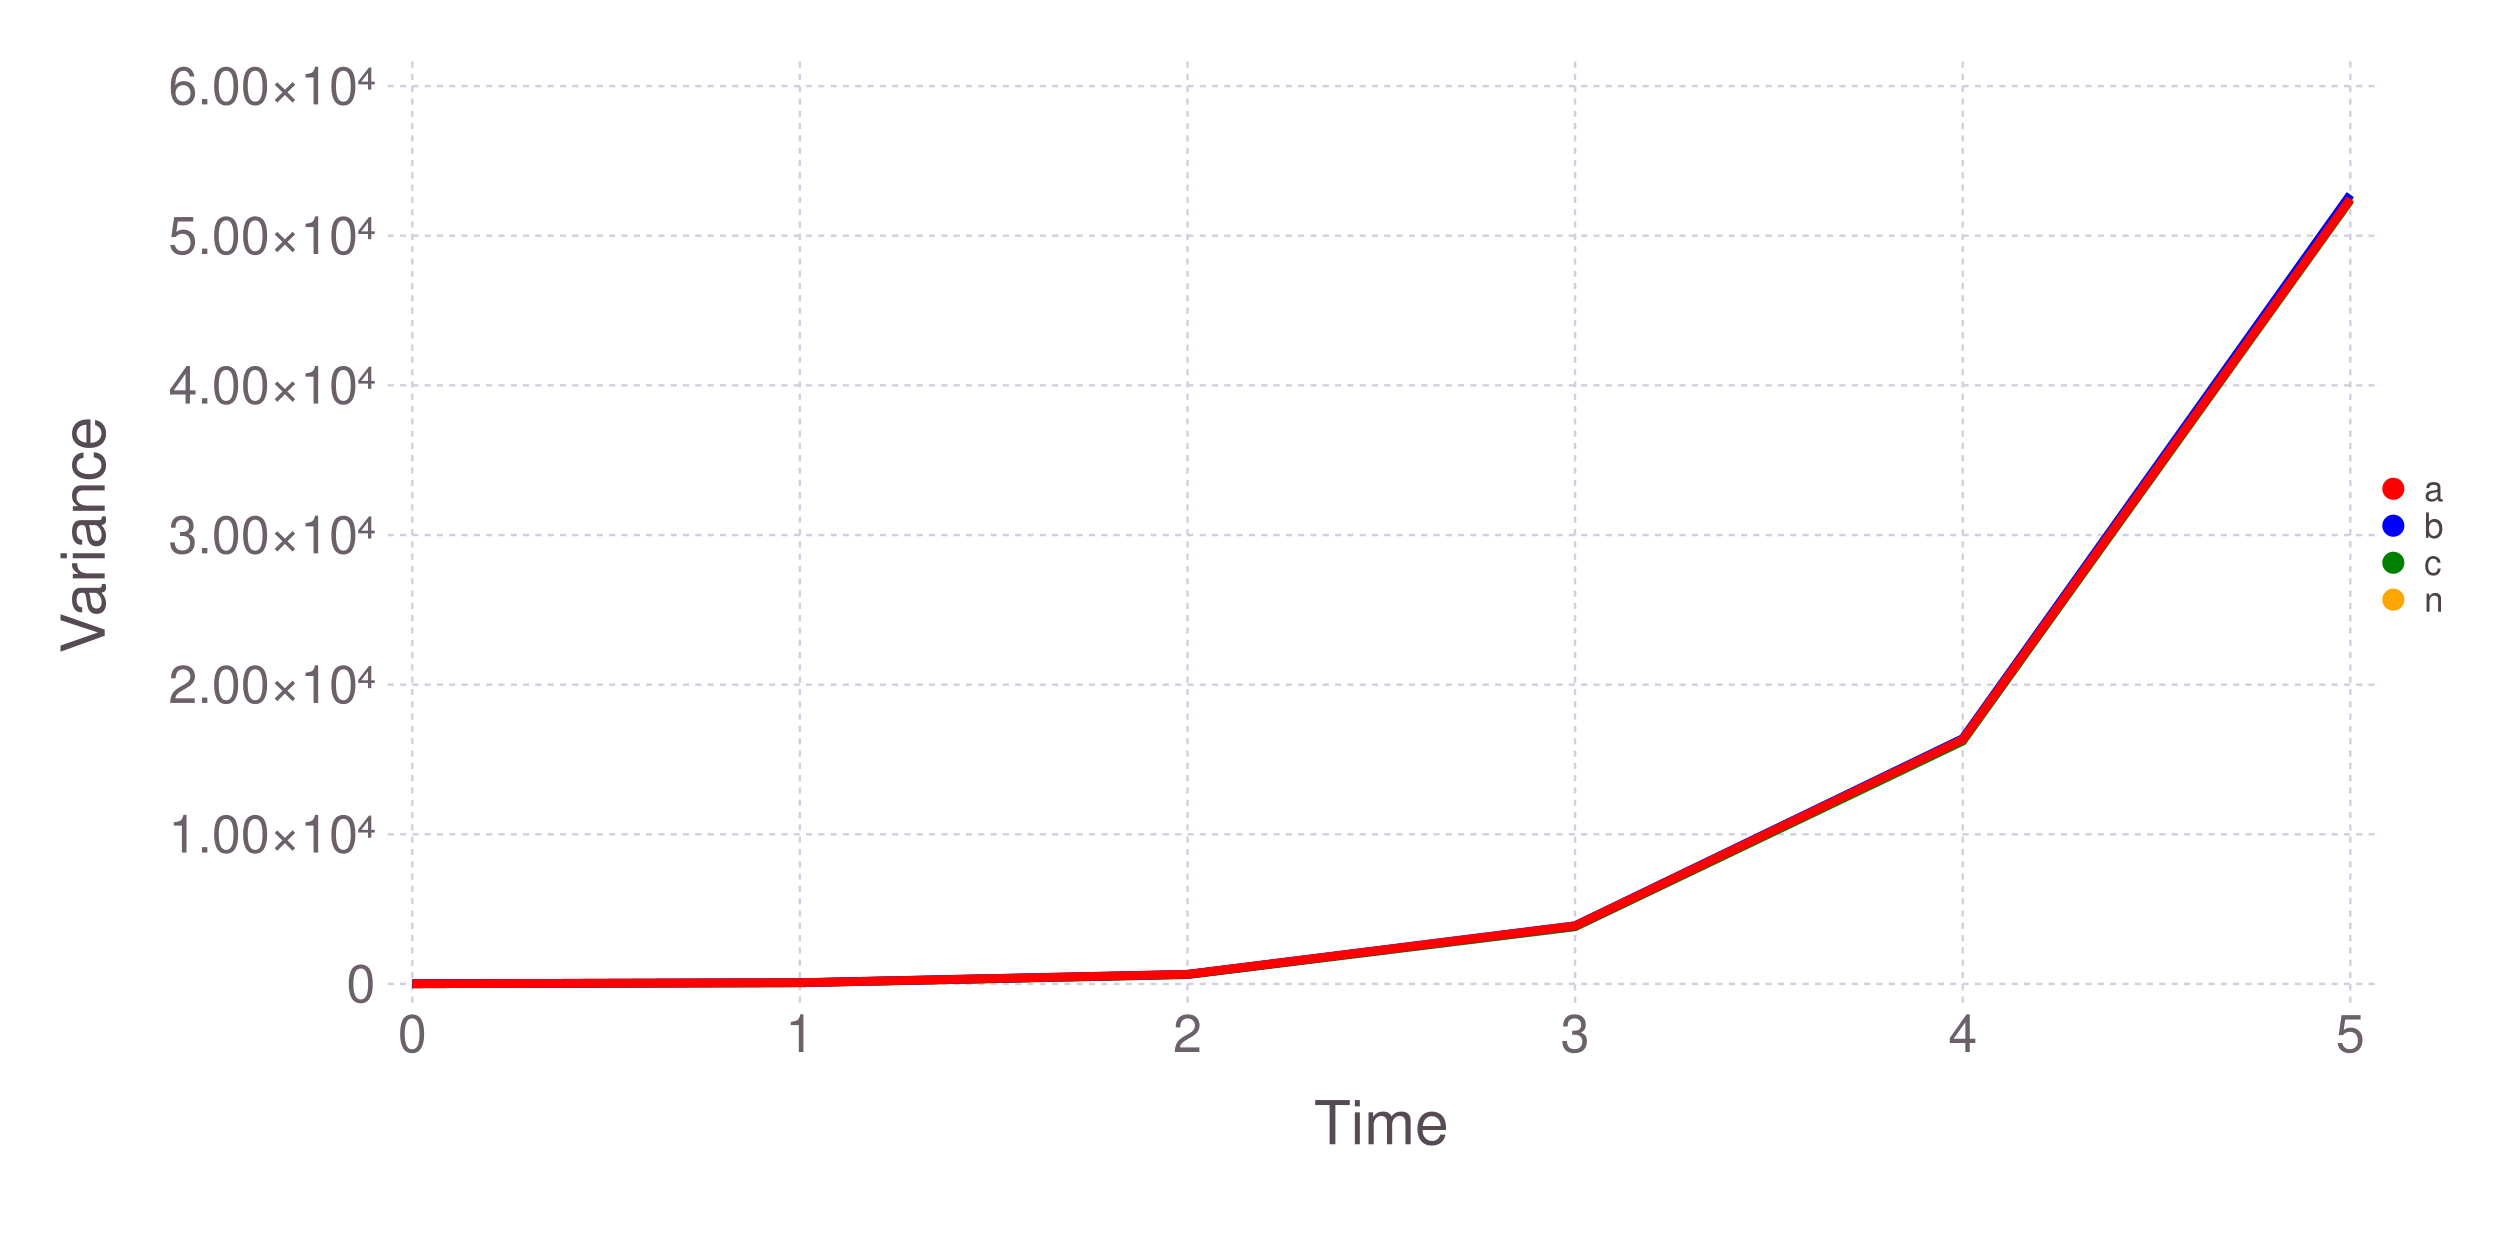
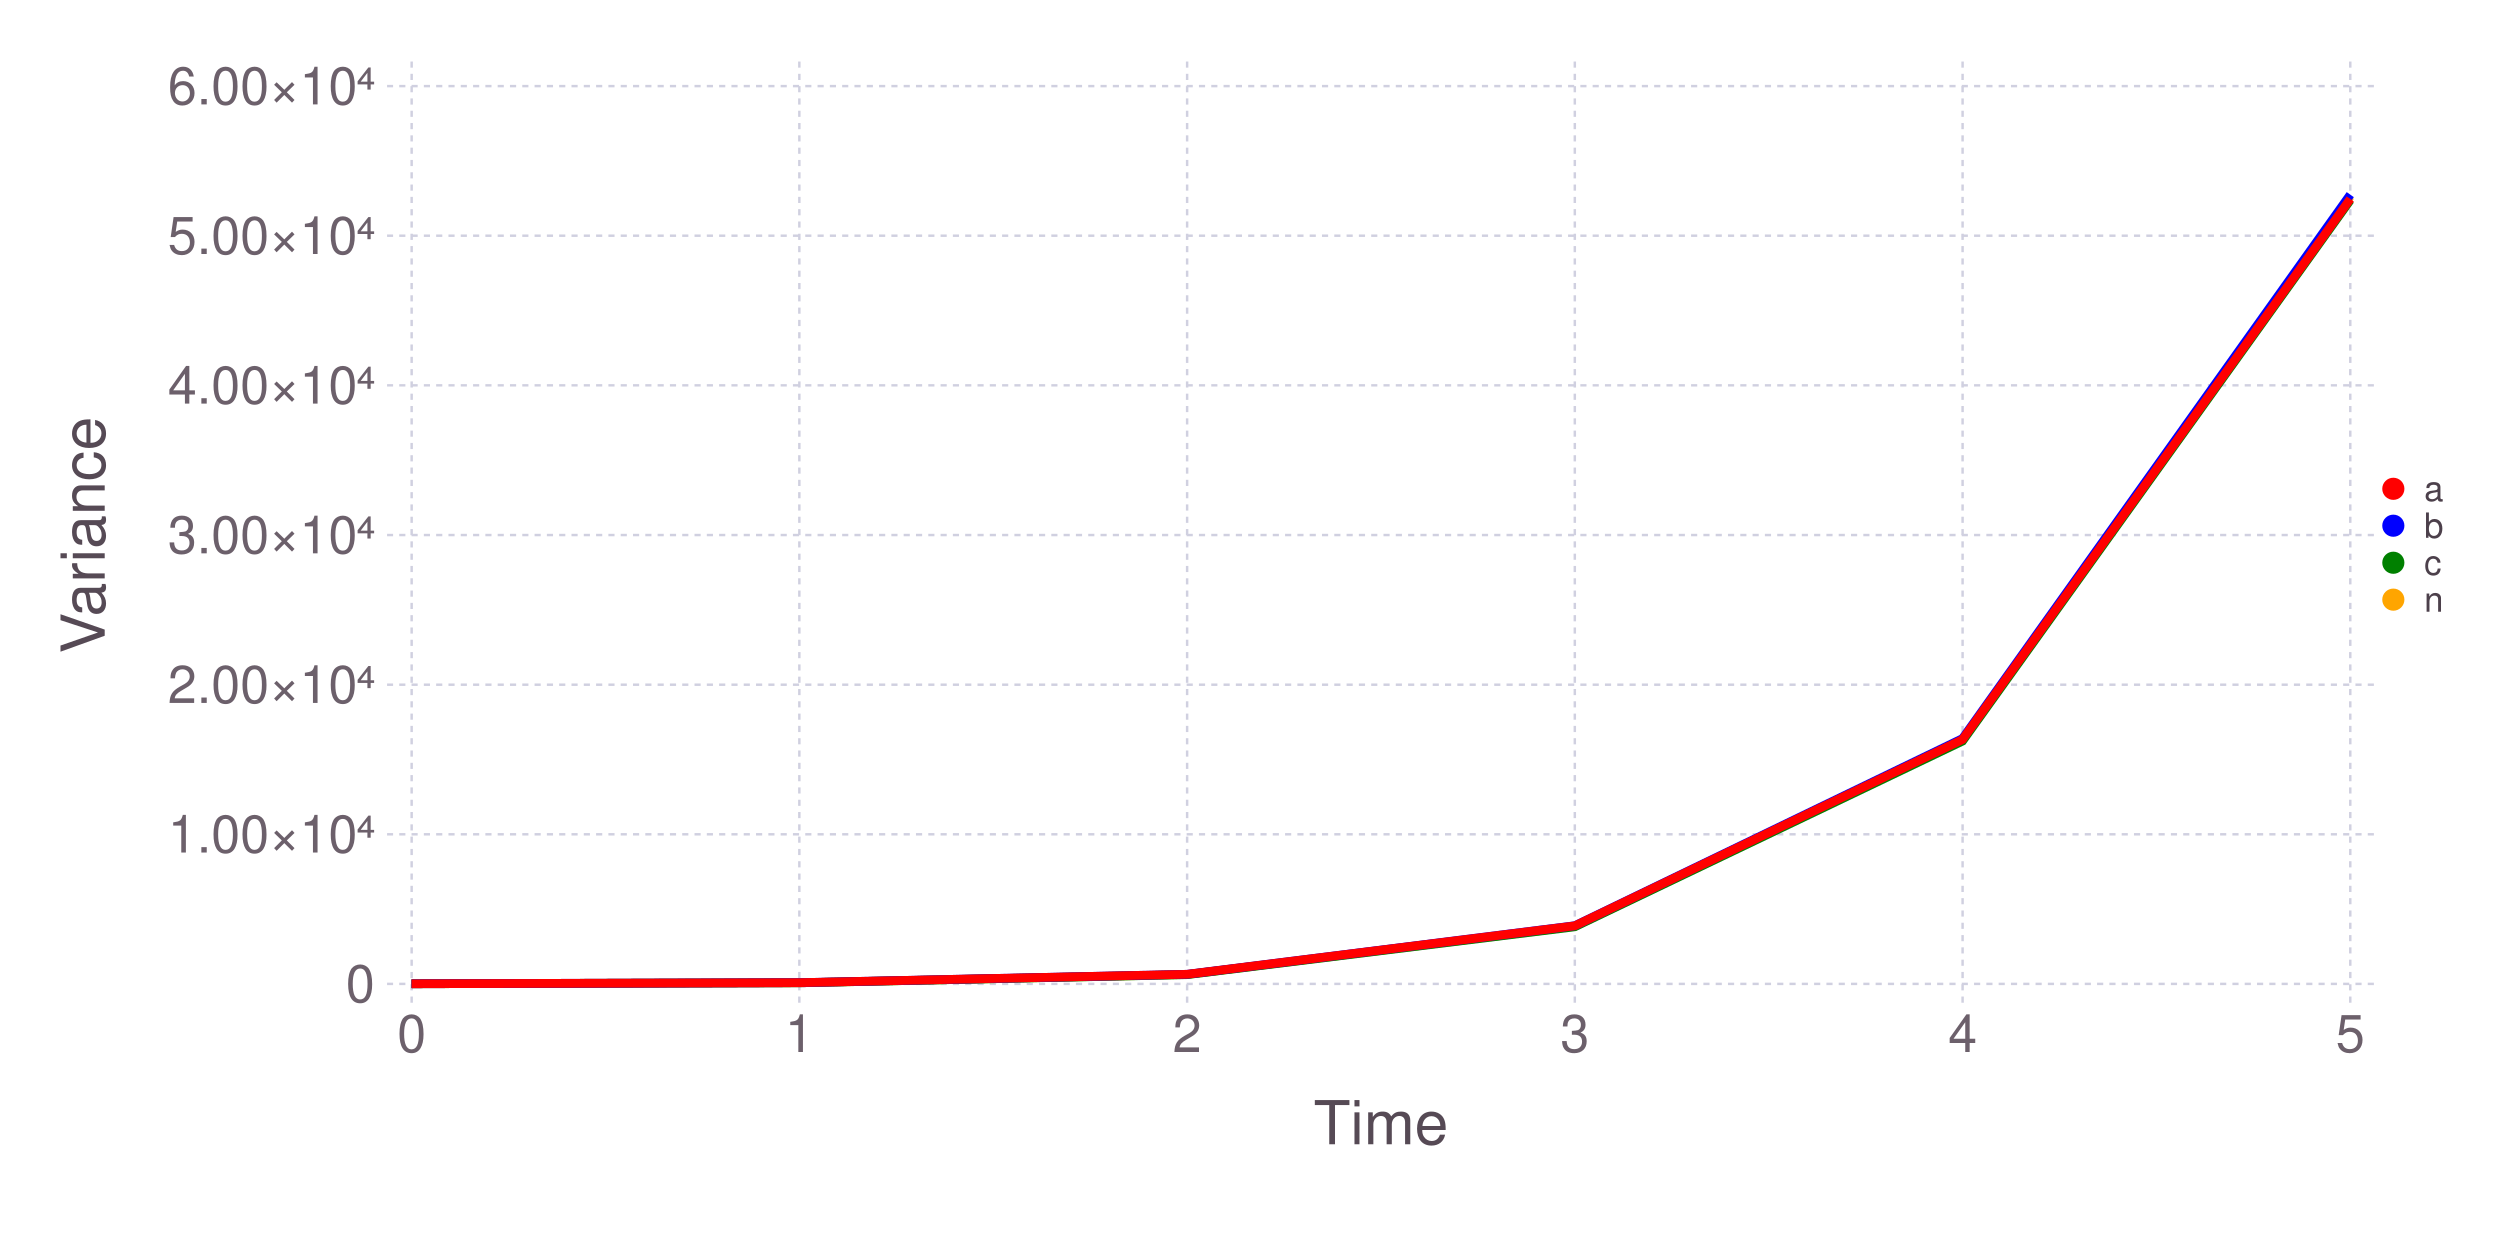
<svg xmlns="http://www.w3.org/2000/svg" version="1.2" width="203.2mm" height="101.6mm" viewBox="0 0 203.2 101.6" stroke="none" fill="#000000" stroke-width="0.3" font-size="3.88">
  <defs>
    <marker id="arrow" markerWidth="15" markerHeight="7" refX="5" refY="3.5" orient="auto" markerUnits="strokeWidth">
      <path d="M0,0 L15,3.5 L0,7 z" stroke="context-stroke" fill="context-stroke" />
    </marker>
  </defs>
-   <g class="plotroot xscalable yscalable" id="img-610178cc-1">
-     <g font-size="4.94" font-family="'PT Sans','Helvetica Neue','Helvetica',sans-serif" fill="#564A55" stroke="#000000" stroke-opacity="0.000" id="img-610178cc-2">
-       <g transform="translate(112.27,90.04)">
+   <g class="plotroot xscalable yscalable" id="img-dc3541ad-1">
+     <g font-size="4.94" font-family="'PT Sans','Helvetica Neue','Helvetica',sans-serif" fill="#564A55" stroke="#000000" stroke-opacity="0.000" id="img-dc3541ad-2">
+       <g transform="translate(112.24,90.04)">
        <g class="primitive">
          <text text-anchor="middle" dy="0.6em">Time</text>
        </g>
      </g>
    </g>
-     <g class="guide xlabels" font-size="4.23" font-family="'PT Sans Caption','Helvetica Neue','Helvetica',sans-serif" fill="#6C606B" id="img-610178cc-3">
-       <g transform="translate(33.51,82.97)">
+     <g class="guide xlabels" font-size="4.23" font-family="'PT Sans Caption','Helvetica Neue','Helvetica',sans-serif" fill="#6C606B" id="img-dc3541ad-3">
+       <g transform="translate(33.46,82.97)">
        <g class="primitive">
          <text text-anchor="middle" dy="0.6em">0</text>
        </g>
      </g>
-       <g transform="translate(65.01,82.97)">
+       <g transform="translate(64.97,82.97)">
        <g class="primitive">
          <text text-anchor="middle" dy="0.6em">1</text>
        </g>
      </g>
-       <g transform="translate(96.52,82.97)">
+       <g transform="translate(96.49,82.97)">
        <g class="primitive">
          <text text-anchor="middle" dy="0.6em">2</text>
        </g>
      </g>
-       <g transform="translate(128.02,82.97)">
+       <g transform="translate(128,82.97)">
        <g class="primitive">
          <text text-anchor="middle" dy="0.6em">3</text>
        </g>
      </g>
-       <g transform="translate(159.53,82.97)">
+       <g transform="translate(159.52,82.97)">
        <g class="primitive">
          <text text-anchor="middle" dy="0.6em">4</text>
        </g>
      </g>
      <g transform="translate(191.03,82.97)">
        <g class="primitive">
          <text text-anchor="middle" dy="0.6em">5</text>
        </g>
      </g>
    </g>
-     <g class="guide colorkey" id="img-610178cc-4">
-       <g fill="#4C404B" font-size="2.82" font-family="'PT Sans','Helvetica Neue','Helvetica',sans-serif" id="img-610178cc-5">
-         <g transform="translate(197.03,39.73)" id="img-610178cc-6">
+     <g class="guide colorkey" id="img-dc3541ad-4">
+       <g fill="#4C404B" font-size="2.82" font-family="'PT Sans','Helvetica Neue','Helvetica',sans-serif" id="img-dc3541ad-5">
+         <g transform="translate(197.03,39.73)" id="img-dc3541ad-6">
          <g class="primitive">
            <text dy="0.35em">a</text>
          </g>
        </g>
-         <g transform="translate(197.03,42.73)" id="img-610178cc-7">
+         <g transform="translate(197.03,42.73)" id="img-dc3541ad-7">
          <g class="primitive">
            <text dy="0.35em">b</text>
          </g>
        </g>
-         <g transform="translate(197.03,45.74)" id="img-610178cc-8">
+         <g transform="translate(197.03,45.74)" id="img-dc3541ad-8">
          <g class="primitive">
            <text dy="0.35em">c</text>
          </g>
        </g>
-         <g transform="translate(197.03,48.74)" id="img-610178cc-9">
+         <g transform="translate(197.03,48.74)" id="img-dc3541ad-9">
          <g class="primitive">
            <text dy="0.35em">n</text>
          </g>
        </g>
      </g>
-       <g stroke-width="0" id="img-610178cc-10">
-         <g stroke="#000000" stroke-opacity="0.000" fill-opacity="1" fill="#FFA500" id="img-610178cc-11">
-           <g transform="translate(194.53,48.74)" id="img-610178cc-12">
-             <circle cx="0" cy="0" r="0.9" class="primitive" />
-           </g>
-         </g>
-         <g stroke="#000000" stroke-opacity="0.000" fill-opacity="1" fill="#008000" id="img-610178cc-13">
-           <g transform="translate(194.53,45.74)" id="img-610178cc-14">
-             <circle cx="0" cy="0" r="0.9" class="primitive" />
-           </g>
-         </g>
-         <g stroke="#000000" stroke-opacity="0.000" fill-opacity="1" fill="#0000FF" id="img-610178cc-15">
-           <g transform="translate(194.53,42.73)" id="img-610178cc-16">
-             <circle cx="0" cy="0" r="0.9" class="primitive" />
-           </g>
-         </g>
-         <g stroke="#000000" stroke-opacity="0.000" fill-opacity="1" fill="#FF0000" id="img-610178cc-17">
-           <g transform="translate(194.53,39.73)" id="img-610178cc-18">
-             <circle cx="0" cy="0" r="0.9" class="primitive" />
-           </g>
-         </g>
-       </g>
-       <g fill="#362A35" font-size="3.88" font-family="'PT Sans','Helvetica Neue','Helvetica',sans-serif" stroke="#000000" stroke-opacity="0.000" id="img-610178cc-19">
-         <g transform="translate(194.03,36.73)" id="img-610178cc-20">
+       <g stroke-width="0" id="img-dc3541ad-10">
+         <g stroke="#000000" stroke-opacity="0.000" fill-opacity="1" fill="#FFA500" id="img-dc3541ad-11">
+           <g transform="translate(194.53,48.74)" id="img-dc3541ad-12">
+             <circle cx="0" cy="0" r="0.9" class="primitive" />
+           </g>
+         </g>
+         <g stroke="#000000" stroke-opacity="0.000" fill-opacity="1" fill="#008000" id="img-dc3541ad-13">
+           <g transform="translate(194.53,45.74)" id="img-dc3541ad-14">
+             <circle cx="0" cy="0" r="0.9" class="primitive" />
+           </g>
+         </g>
+         <g stroke="#000000" stroke-opacity="0.000" fill-opacity="1" fill="#0000FF" id="img-dc3541ad-15">
+           <g transform="translate(194.53,42.73)" id="img-dc3541ad-16">
+             <circle cx="0" cy="0" r="0.9" class="primitive" />
+           </g>
+         </g>
+         <g stroke="#000000" stroke-opacity="0.000" fill-opacity="1" fill="#FF0000" id="img-dc3541ad-17">
+           <g transform="translate(194.53,39.73)" id="img-dc3541ad-18">
+             <circle cx="0" cy="0" r="0.9" class="primitive" />
+           </g>
+         </g>
+       </g>
+       <g fill="#362A35" font-size="3.88" font-family="'PT Sans','Helvetica Neue','Helvetica',sans-serif" stroke="#000000" stroke-opacity="0.000" id="img-dc3541ad-19">
+         <g transform="translate(194.03,36.73)" id="img-dc3541ad-20">
          <g class="primitive">
            <text dy="-0em" />
          </g>
        </g>
      </g>
    </g>
-     <g clip-path="url(#img-610178cc-21)">
-       <g id="img-610178cc-22">
-         <g pointer-events="visible" stroke-width="0.3" fill="#000000" fill-opacity="0.000" stroke="#000000" stroke-opacity="0.000" class="guide background" id="img-610178cc-23">
-           <g transform="translate(112.27,43.49)" id="img-610178cc-24">
-             <path d="M-80.76,-38.49 L80.76,-38.49 80.76,38.49 -80.76,38.49  z" class="primitive" />
-           </g>
-         </g>
-         <g class="guide ygridlines xfixed" stroke-dasharray="0.5,0.5" stroke-width="0.2" stroke="#D0D0E0" id="img-610178cc-25">
-           <g transform="translate(112.27,79.97)" id="img-610178cc-26">
-             <path fill="none" d="M-80.76,0 L80.76,0 " class="primitive" />
-           </g>
-           <g transform="translate(112.27,67.81)" id="img-610178cc-27">
-             <path fill="none" d="M-80.76,0 L80.76,0 " class="primitive" />
-           </g>
-           <g transform="translate(112.27,55.65)" id="img-610178cc-28">
-             <path fill="none" d="M-80.76,0 L80.76,0 " class="primitive" />
-           </g>
-           <g transform="translate(112.27,43.49)" id="img-610178cc-29">
-             <path fill="none" d="M-80.76,0 L80.76,0 " class="primitive" />
-           </g>
-           <g transform="translate(112.27,31.32)" id="img-610178cc-30">
-             <path fill="none" d="M-80.76,0 L80.76,0 " class="primitive" />
-           </g>
-           <g transform="translate(112.27,19.16)" id="img-610178cc-31">
-             <path fill="none" d="M-80.76,0 L80.76,0 " class="primitive" />
-           </g>
-           <g transform="translate(112.27,7)" id="img-610178cc-32">
-             <path fill="none" d="M-80.76,0 L80.76,0 " class="primitive" />
-           </g>
-         </g>
-         <g class="guide xgridlines yfixed" stroke-dasharray="0.5,0.5" stroke-width="0.2" stroke="#D0D0E0" id="img-610178cc-33">
-           <g transform="translate(33.51,43.49)" id="img-610178cc-34">
-             <path fill="none" d="M0,-38.49 L0,38.49 " class="primitive" />
-           </g>
-           <g transform="translate(65.01,43.49)" id="img-610178cc-35">
-             <path fill="none" d="M0,-38.49 L0,38.49 " class="primitive" />
-           </g>
-           <g transform="translate(96.52,43.49)" id="img-610178cc-36">
-             <path fill="none" d="M0,-38.49 L0,38.49 " class="primitive" />
-           </g>
-           <g transform="translate(128.02,43.49)" id="img-610178cc-37">
-             <path fill="none" d="M0,-38.49 L0,38.49 " class="primitive" />
-           </g>
-           <g transform="translate(159.53,43.49)" id="img-610178cc-38">
-             <path fill="none" d="M0,-38.49 L0,38.49 " class="primitive" />
-           </g>
-           <g transform="translate(191.03,43.49)" id="img-610178cc-39">
-             <path fill="none" d="M0,-38.49 L0,38.49 " class="primitive" />
-           </g>
-         </g>
-         <g class="plotpanel" id="img-610178cc-40">
-           <g stroke-width="0.71" fill="#000000" fill-opacity="0.000" class="geometry" id="img-610178cc-41">
-             <g class="color_RGBA{N0f8}(1.0,0.647,0.0,1.0)" stroke-dasharray="none" stroke="#FFA500" id="img-610178cc-42">
-               <g transform="translate(112.27,65.07)" id="img-610178cc-43">
-                 <path fill="none" d="M-78.76,14.89 L-47.26,14.81 -15.75,14.14 15.75,10.22 47.26,-4.94 78.76,-49.11 " class="primitive" />
-               </g>
-             </g>
-           </g>
-           <g stroke-width="0.71" fill="#000000" fill-opacity="0.000" class="geometry" id="img-610178cc-44">
-             <g class="color_RGBA{N0f8}(0.0,0.502,0.0,1.0)" stroke-dasharray="none" stroke="#008000" id="img-610178cc-45">
-               <g transform="translate(112.27,65.15)" id="img-610178cc-46">
-                 <path fill="none" d="M-78.76,14.81 L-47.26,14.73 -15.75,14.07 15.75,10.18 47.26,-4.91 78.76,-48.88 " class="primitive" />
-               </g>
-             </g>
-           </g>
-           <g stroke-width="0.71" fill="#000000" fill-opacity="0.000" class="geometry" id="img-610178cc-47">
-             <g class="color_RGBA{N0f8}(0.0,0.0,1.0,1.0)" stroke-dasharray="none" stroke="#0000FF" id="img-610178cc-48">
-               <g transform="translate(112.27,65.02)" id="img-610178cc-49">
-                 <path fill="none" d="M-78.76,14.94 L-47.26,14.85 -15.75,14.17 15.75,10.22 47.26,-4.99 78.76,-49.2 " class="primitive" />
-               </g>
-             </g>
-           </g>
-           <g stroke-width="0.71" fill="#000000" fill-opacity="0.000" class="geometry" id="img-610178cc-50">
-             <g class="color_RGBA{N0f8}(1.0,0.0,0.0,1.0)" stroke-dasharray="none" stroke="#FF0000" id="img-610178cc-51">
-               <g transform="translate(112.27,65.09)" id="img-610178cc-52">
-                 <path fill="none" d="M-78.76,14.87 L-47.26,14.78 -15.75,14.1 15.75,10.16 47.26,-4.98 78.76,-48.92 " class="primitive" />
-               </g>
-             </g>
-           </g>
-         </g>
-       </g>
-     </g>
-     <g class="guide ylabels" font-size="4.23" font-family="'PT Sans Caption','Helvetica Neue','Helvetica',sans-serif" fill="#6C606B" id="img-610178cc-53">
-       <g transform="translate(30.51,79.97)" id="img-610178cc-54">
+     <g clip-path="url(#img-dc3541ad-21)">
+       <g id="img-dc3541ad-22">
+         <g pointer-events="visible" stroke-width="0.3" fill="#000000" fill-opacity="0.000" stroke="#000000" stroke-opacity="0.000" class="guide background" id="img-dc3541ad-23">
+           <g transform="translate(112.24,43.49)" id="img-dc3541ad-24">
+             <path d="M-80.79,-38.49 L80.79,-38.49 80.79,38.49 -80.79,38.49  z" class="primitive" />
+           </g>
+         </g>
+         <g class="guide ygridlines xfixed" stroke-dasharray="0.5,0.5" stroke-width="0.2" stroke="#D0D0E0" id="img-dc3541ad-25">
+           <g transform="translate(112.24,79.97)" id="img-dc3541ad-26">
+             <path fill="none" d="M-80.79,0 L80.79,0 " class="primitive" />
+           </g>
+           <g transform="translate(112.24,67.81)" id="img-dc3541ad-27">
+             <path fill="none" d="M-80.79,0 L80.79,0 " class="primitive" />
+           </g>
+           <g transform="translate(112.24,55.65)" id="img-dc3541ad-28">
+             <path fill="none" d="M-80.79,0 L80.79,0 " class="primitive" />
+           </g>
+           <g transform="translate(112.24,43.49)" id="img-dc3541ad-29">
+             <path fill="none" d="M-80.79,0 L80.79,0 " class="primitive" />
+           </g>
+           <g transform="translate(112.24,31.32)" id="img-dc3541ad-30">
+             <path fill="none" d="M-80.79,0 L80.79,0 " class="primitive" />
+           </g>
+           <g transform="translate(112.24,19.16)" id="img-dc3541ad-31">
+             <path fill="none" d="M-80.79,0 L80.79,0 " class="primitive" />
+           </g>
+           <g transform="translate(112.24,7)" id="img-dc3541ad-32">
+             <path fill="none" d="M-80.79,0 L80.79,0 " class="primitive" />
+           </g>
+         </g>
+         <g class="guide xgridlines yfixed" stroke-dasharray="0.5,0.5" stroke-width="0.2" stroke="#D0D0E0" id="img-dc3541ad-33">
+           <g transform="translate(33.46,43.49)" id="img-dc3541ad-34">
+             <path fill="none" d="M0,-38.49 L0,38.49 " class="primitive" />
+           </g>
+           <g transform="translate(64.97,43.49)" id="img-dc3541ad-35">
+             <path fill="none" d="M0,-38.49 L0,38.49 " class="primitive" />
+           </g>
+           <g transform="translate(96.49,43.49)" id="img-dc3541ad-36">
+             <path fill="none" d="M0,-38.49 L0,38.49 " class="primitive" />
+           </g>
+           <g transform="translate(128,43.49)" id="img-dc3541ad-37">
+             <path fill="none" d="M0,-38.49 L0,38.49 " class="primitive" />
+           </g>
+           <g transform="translate(159.52,43.49)" id="img-dc3541ad-38">
+             <path fill="none" d="M0,-38.49 L0,38.49 " class="primitive" />
+           </g>
+           <g transform="translate(191.03,43.49)" id="img-dc3541ad-39">
+             <path fill="none" d="M0,-38.49 L0,38.49 " class="primitive" />
+           </g>
+         </g>
+         <g class="plotpanel" id="img-dc3541ad-40">
+           <g stroke-width="0.71" fill="#000000" fill-opacity="0.000" class="geometry" id="img-dc3541ad-41">
+             <g class="color_RGBA{N0f8}(1.0,0.647,0.0,1.0)" stroke-dasharray="none" stroke="#FFA500" id="img-dc3541ad-42">
+               <g transform="translate(112.24,65.07)" id="img-dc3541ad-43">
+                 <path fill="none" d="M-78.79,14.89 L-47.27,14.81 -15.76,14.14 15.76,10.22 47.27,-4.94 78.79,-49.11 " class="primitive" />
+               </g>
+             </g>
+           </g>
+           <g stroke-width="0.71" fill="#000000" fill-opacity="0.000" class="geometry" id="img-dc3541ad-44">
+             <g class="color_RGBA{N0f8}(0.0,0.502,0.0,1.0)" stroke-dasharray="none" stroke="#008000" id="img-dc3541ad-45">
+               <g transform="translate(112.24,65.15)" id="img-dc3541ad-46">
+                 <path fill="none" d="M-78.79,14.81 L-47.27,14.73 -15.76,14.07 15.76,10.18 47.27,-4.91 78.79,-48.88 " class="primitive" />
+               </g>
+             </g>
+           </g>
+           <g stroke-width="0.71" fill="#000000" fill-opacity="0.000" class="geometry" id="img-dc3541ad-47">
+             <g class="color_RGBA{N0f8}(0.0,0.0,1.0,1.0)" stroke-dasharray="none" stroke="#0000FF" id="img-dc3541ad-48">
+               <g transform="translate(112.24,65.02)" id="img-dc3541ad-49">
+                 <path fill="none" d="M-78.79,14.94 L-47.27,14.85 -15.76,14.17 15.76,10.22 47.27,-4.99 78.79,-49.2 " class="primitive" />
+               </g>
+             </g>
+           </g>
+           <g stroke-width="0.71" fill="#000000" fill-opacity="0.000" class="geometry" id="img-dc3541ad-50">
+             <g class="color_RGBA{N0f8}(1.0,0.0,0.0,1.0)" stroke-dasharray="none" stroke="#FF0000" id="img-dc3541ad-51">
+               <g transform="translate(112.24,65.09)" id="img-dc3541ad-52">
+                 <path fill="none" d="M-78.79,14.87 L-47.27,14.78 -15.76,14.1 15.76,10.16 47.27,-4.98 78.79,-48.92 " class="primitive" />
+               </g>
+             </g>
+           </g>
+         </g>
+       </g>
+     </g>
+     <g class="guide ylabels" font-size="4.23" font-family="'PT Sans Caption','Helvetica Neue','Helvetica',sans-serif" fill="#6C606B" id="img-dc3541ad-53">
+       <g transform="translate(30.46,79.97)" id="img-dc3541ad-54">
        <g class="primitive">
          <text text-anchor="end" dy="0.35em">0</text>
        </g>
      </g>
-       <g transform="translate(30.51,67.81)" id="img-610178cc-55">
+       <g transform="translate(30.46,67.81)" id="img-dc3541ad-55">
        <g class="primitive">
          <text text-anchor="end" dy="0.35em">1.00×10⁴</text>
        </g>
      </g>
-       <g transform="translate(30.51,55.65)" id="img-610178cc-56">
+       <g transform="translate(30.46,55.65)" id="img-dc3541ad-56">
        <g class="primitive">
          <text text-anchor="end" dy="0.35em">2.00×10⁴</text>
        </g>
      </g>
-       <g transform="translate(30.51,43.49)" id="img-610178cc-57">
+       <g transform="translate(30.46,43.49)" id="img-dc3541ad-57">
        <g class="primitive">
          <text text-anchor="end" dy="0.35em">3.00×10⁴</text>
        </g>
      </g>
-       <g transform="translate(30.51,31.32)" id="img-610178cc-58">
+       <g transform="translate(30.46,31.32)" id="img-dc3541ad-58">
        <g class="primitive">
          <text text-anchor="end" dy="0.35em">4.00×10⁴</text>
        </g>
      </g>
-       <g transform="translate(30.51,19.16)" id="img-610178cc-59">
+       <g transform="translate(30.46,19.16)" id="img-dc3541ad-59">
        <g class="primitive">
          <text text-anchor="end" dy="0.35em">5.00×10⁴</text>
        </g>
      </g>
-       <g transform="translate(30.51,7)" id="img-610178cc-60">
+       <g transform="translate(30.46,7)" id="img-dc3541ad-60">
        <g class="primitive">
          <text text-anchor="end" dy="0.35em">6.00×10⁴</text>
        </g>
      </g>
    </g>
-     <g font-size="4.94" font-family="'PT Sans','Helvetica Neue','Helvetica',sans-serif" fill="#564A55" stroke="#000000" stroke-opacity="0.000" id="img-610178cc-61">
-       <g transform="translate(8.78,41.49)" id="img-610178cc-62">
+     <g font-size="4.94" font-family="'PT Sans','Helvetica Neue','Helvetica',sans-serif" fill="#564A55" stroke="#000000" stroke-opacity="0.000" id="img-dc3541ad-61">
+       <g transform="translate(8.78,41.49)" id="img-dc3541ad-62">
        <g class="primitive">
          <text text-anchor="middle" dy="0.35em" transform="rotate(-90,0, 2)">Variance</text>
        </g>
      </g>
    </g>
  </g>
  <defs>
-     <clipPath id="img-610178cc-21">
-       <path d="M31.51,5 L193.03,5 193.03,81.97 31.51,81.97 " />
+     <clipPath id="img-dc3541ad-21">
+       <path d="M31.46,5 L193.03,5 193.03,81.97 31.46,81.97 " />
    </clipPath>
  </defs>
</svg>
